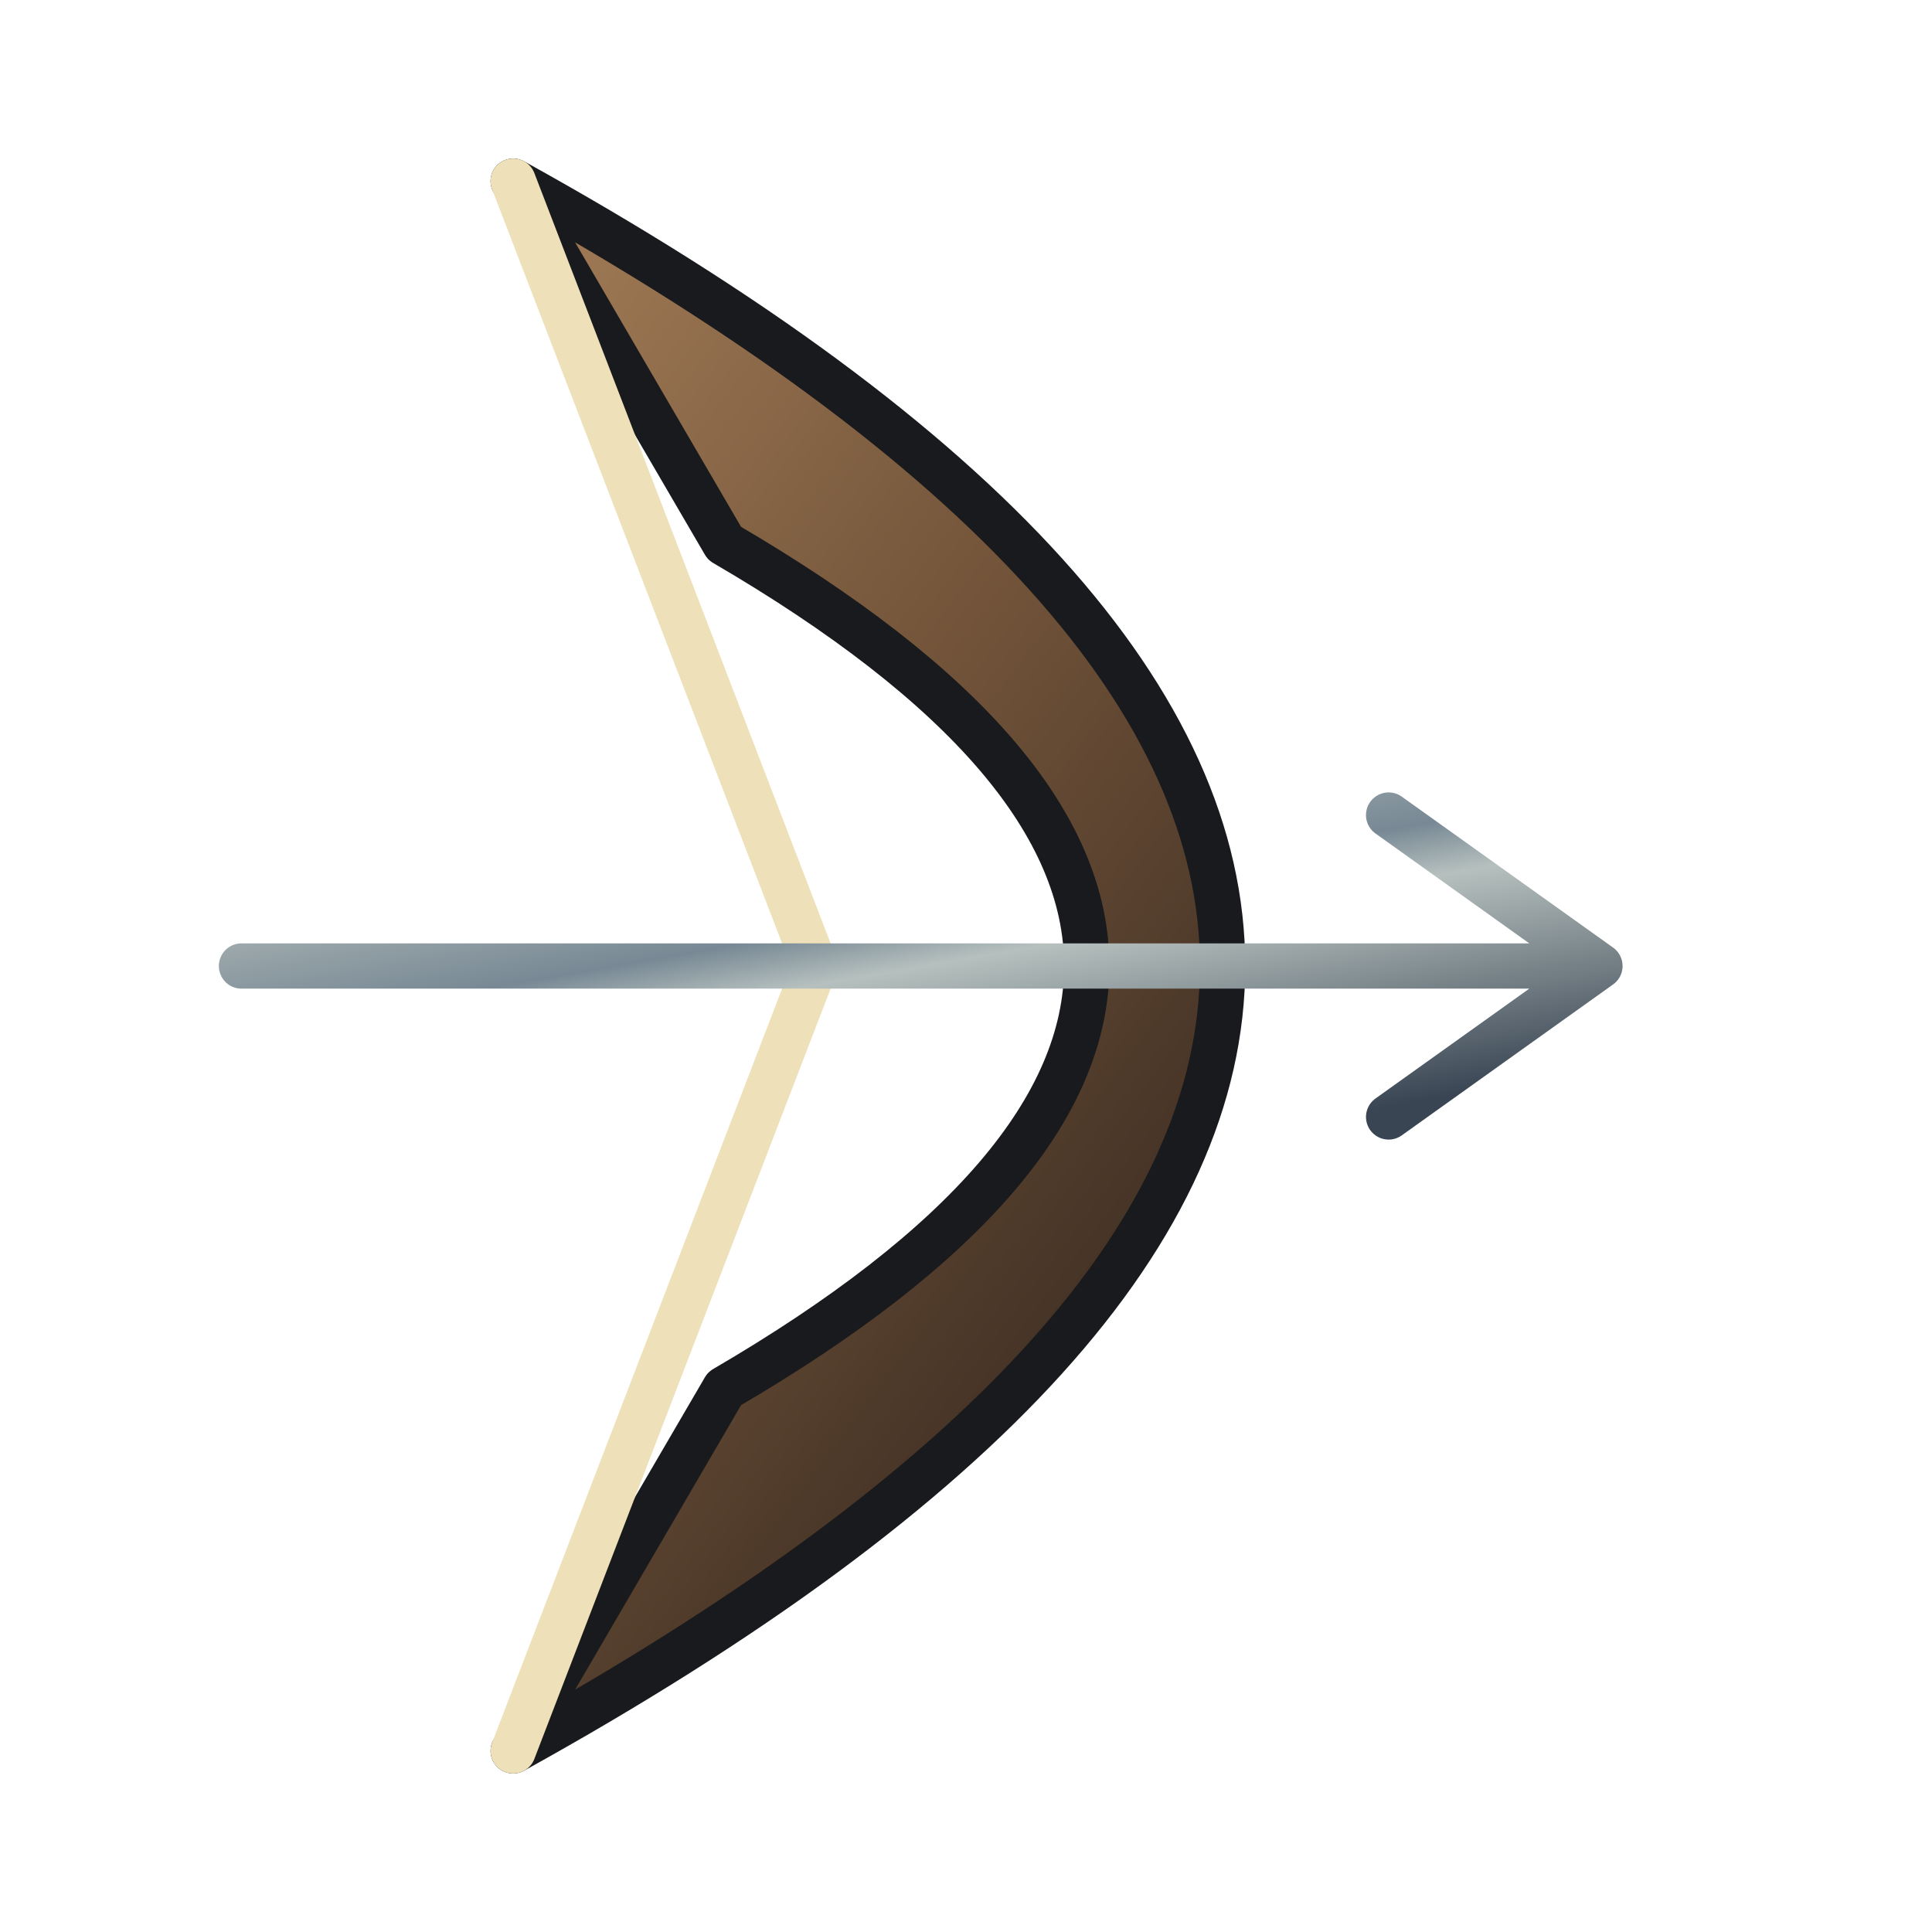
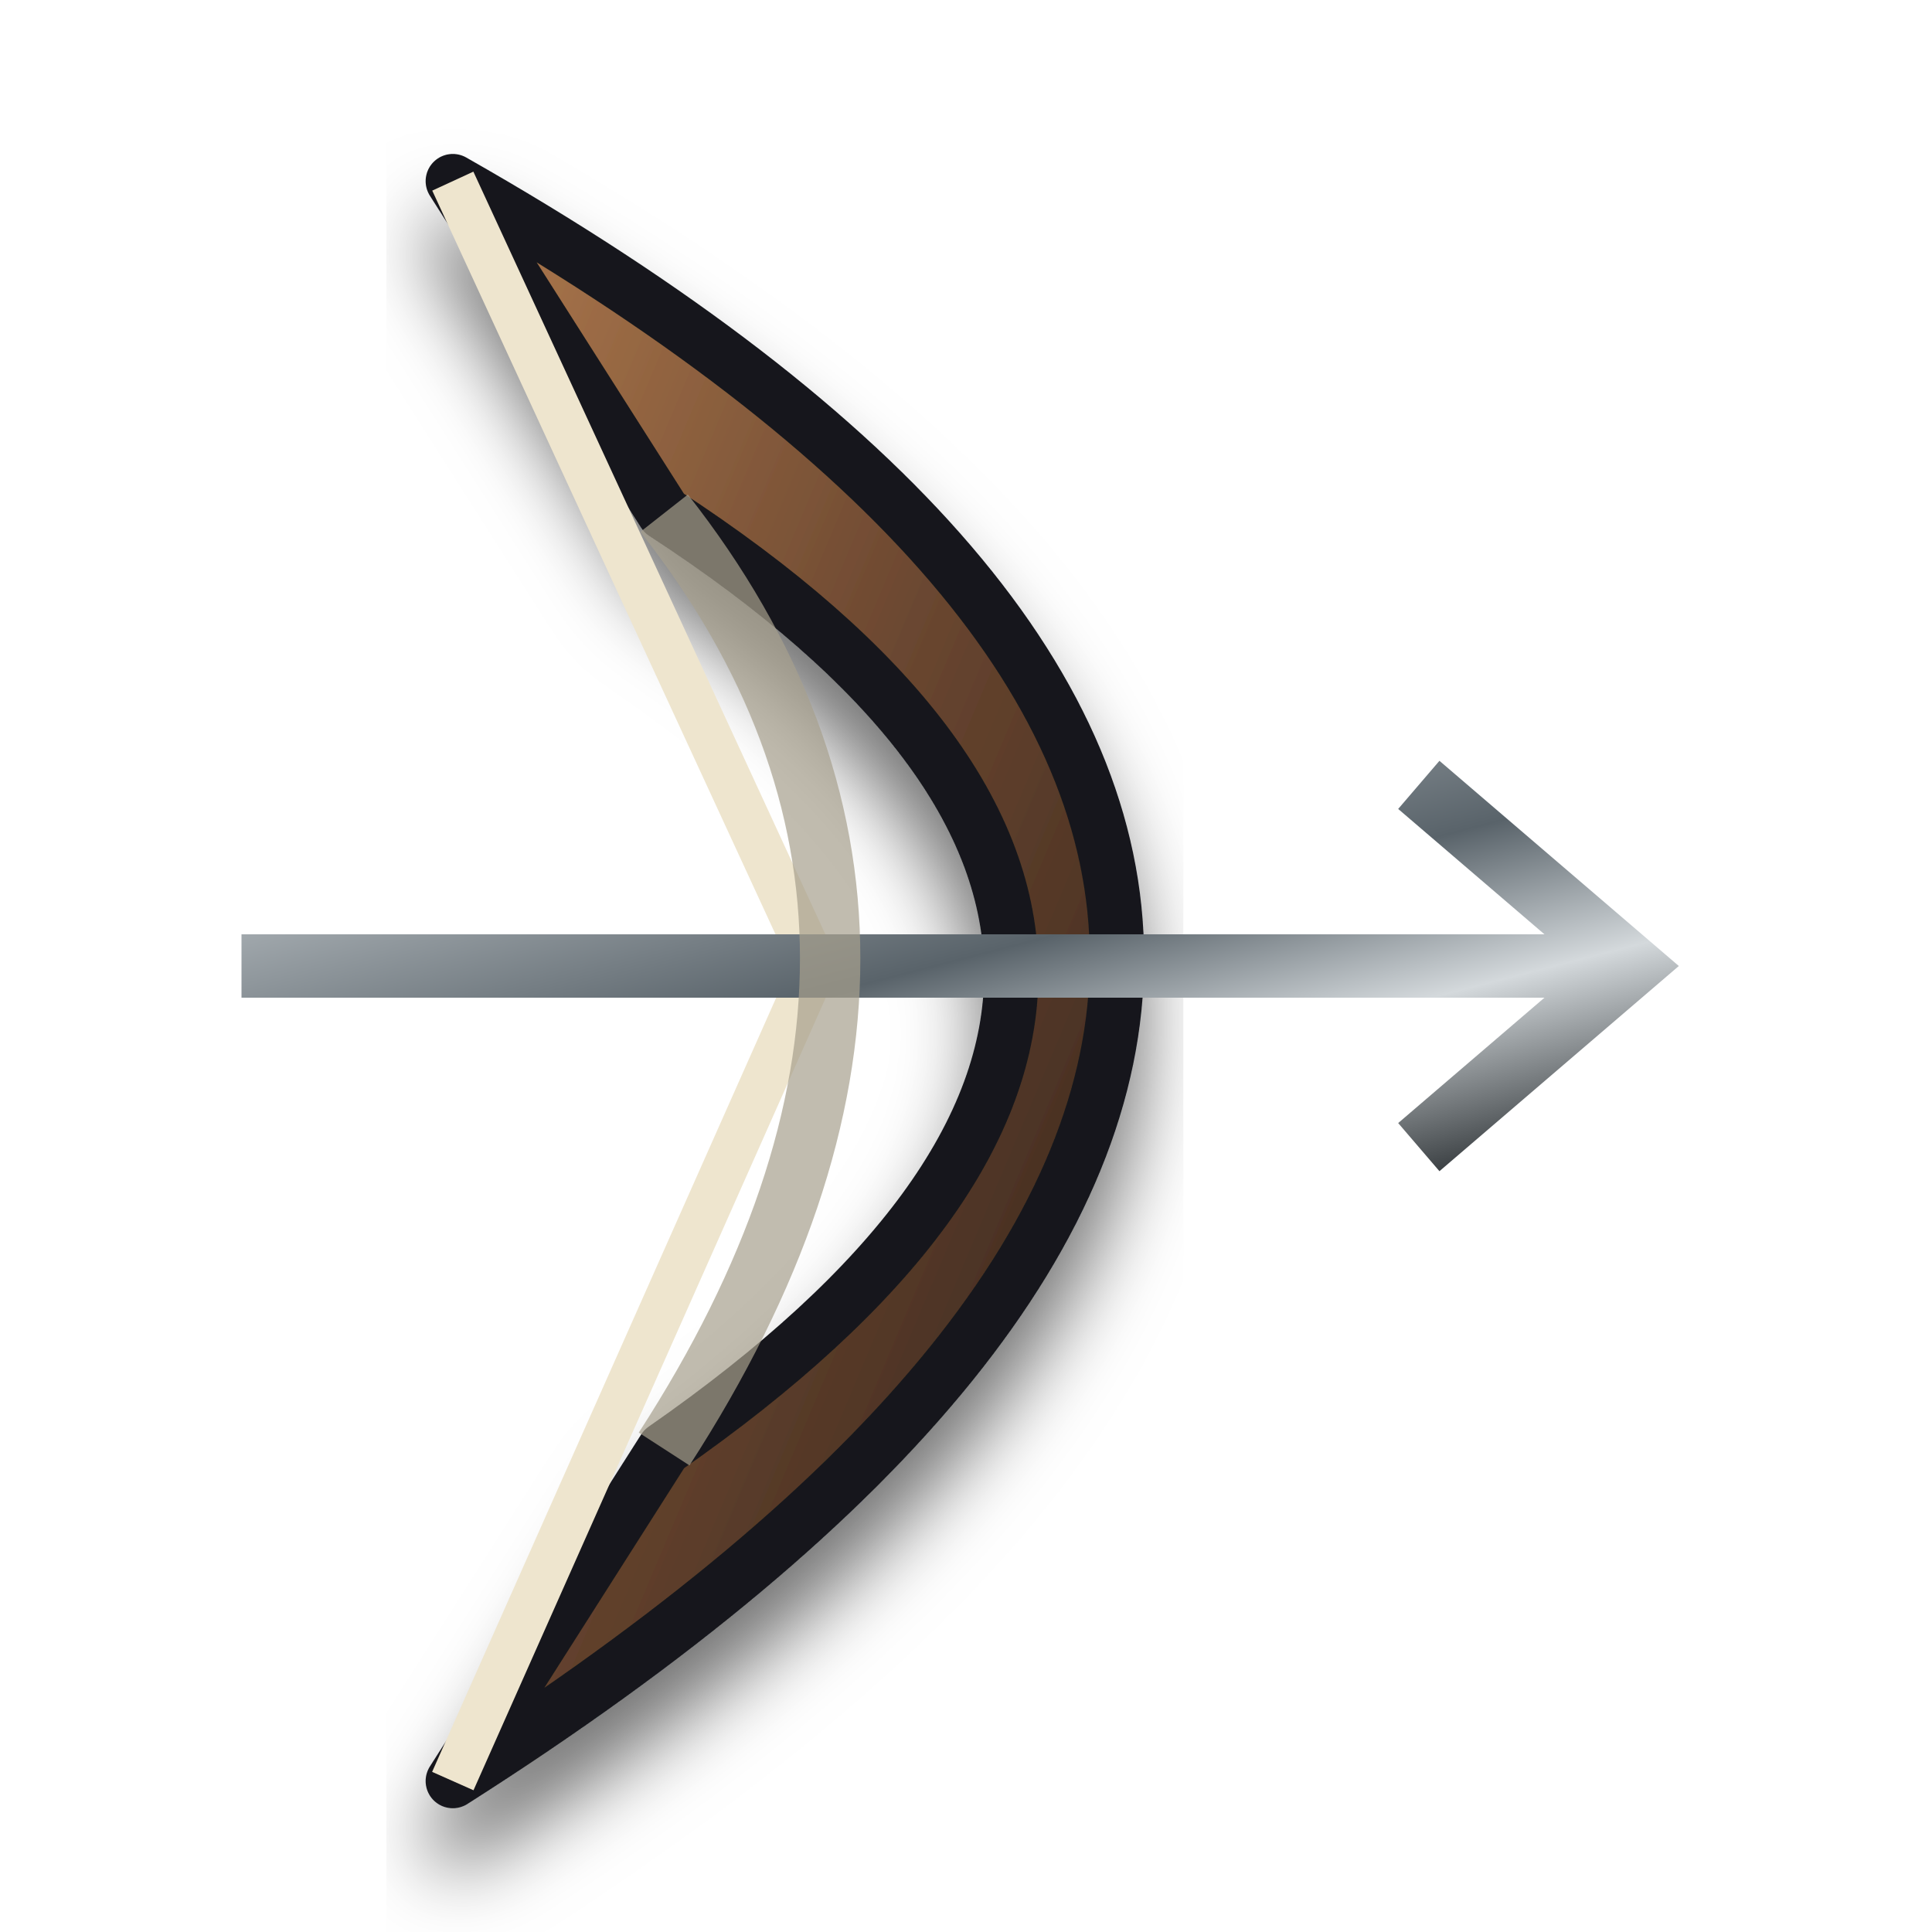
<svg xmlns="http://www.w3.org/2000/svg" viewBox="0 0 64 64" role="img">
  <defs>
-     <linearGradient id="metal" x2=".8" y2="1">
-       <stop stop-color="#d1d5cb" />
-       <stop offset=".44" stop-color="#788995" />
-       <stop offset=".55" stop-color="#b6c0be" />
-       <stop offset="1" stop-color="#394553" />
+     <linearGradient id="metal" x1="0" y1="0" x2="1" y2="1">
+       <stop stop-color="#d4d9dc" />
+       <stop offset=".5" stop-color="#59636a" />
+       <stop offset=".72" stop-color="#d4d9dc" />
+       <stop offset="1" stop-color="#252a2d" />
    </linearGradient>
-     <linearGradient id="gold" x2=".7" y2="1">
-       <stop stop-color="#f0d39a" />
-       <stop offset=".5" stop-color="#b39156" />
-       <stop offset="1" stop-color="#6a4628" />
+     <linearGradient id="wood" x1="0" y1="0" x2="1" y2="1">
+       <stop stop-color="#b17b4e" />
+       <stop offset=".5" stop-color="#68452f" />
+       <stop offset="1" stop-color="#2f2019" />
    </linearGradient>
-     <linearGradient id="leather" x2=".6" y2="1">
-       <stop stop-color="#a57e58" />
-       <stop offset=".5" stop-color="#715339" />
-       <stop offset="1" stop-color="#372920" />
-     </linearGradient>
-     <linearGradient id="cloth" x2="1" y2="1">
-       <stop stop-color="#8eaa86" />
-       <stop offset="1" stop-color="#252b30" />
-     </linearGradient>
-     <linearGradient id="gem" x2="1" y2="1">
-       <stop stop-color="#eff2d8" />
-       <stop offset=".3" stop-color="#8eaa86" />
-       <stop offset="1" stop-color="#243e43" />
-     </linearGradient>
-     <linearGradient id="bone" x2="1" y2="1">
-       <stop stop-color="#f0e2ba" />
-       <stop offset="1" stop-color="#958363" />
-     </linearGradient>
-     <linearGradient id="leaf" x2="1" y2="1">
-       <stop stop-color="#a4b47c" />
-       <stop offset="1" stop-color="#3d5540" />
-     </linearGradient>
+     <radialGradient id="gem">
+       <stop stop-color="#fff7d1" />
+       <stop offset=".35" stop-color="#a7a08d" />
+       <stop offset="1" stop-color="#59636a" />
+     </radialGradient>
+     <filter id="sh">
+       <feDropShadow dx="0" dy="2" stdDeviation="1.3" flood-color="#000" flood-opacity=".55" />
+     </filter>
  </defs>
-   <g fill="url(#metal)" stroke="#191a1d" stroke-width="1.5" stroke-linejoin="round" stroke-linecap="round">
-     <path d="M17 6Q64 32 17 58L24 46Q48 32 24 18Z" fill="url(#leather)" />
-     <path d="M17 6 27 32 17 58" stroke="#eee0b8" fill="none" />
-     <path d="M8 32h45l-7-5m7 5-7 5" stroke="url(#metal)" fill="none" />
+   <g>
+     <path d="M15 6 Q59 31 15 59 L22 48 Q45 32 22 17 Z" fill="url(#wood)" stroke="#17191b" stroke-width="1.8" stroke-linejoin="round" stroke-linecap="round" filter="url(#sh)" />
+     <path d="M15 6 L27 32 L15 59" fill="none" stroke="#eee5ce" stroke-width="1.5" />
+     <path d="M8 32 L54 32 M47 26 L54 32 L47 38" fill="none" stroke="url(#metal)" stroke-width="2.1" />
+     <path d="M22 17 Q33 31 22 48" fill="none" stroke="#a7a08d" stroke-width="2" opacity=".7" />
  </g>
</svg>
